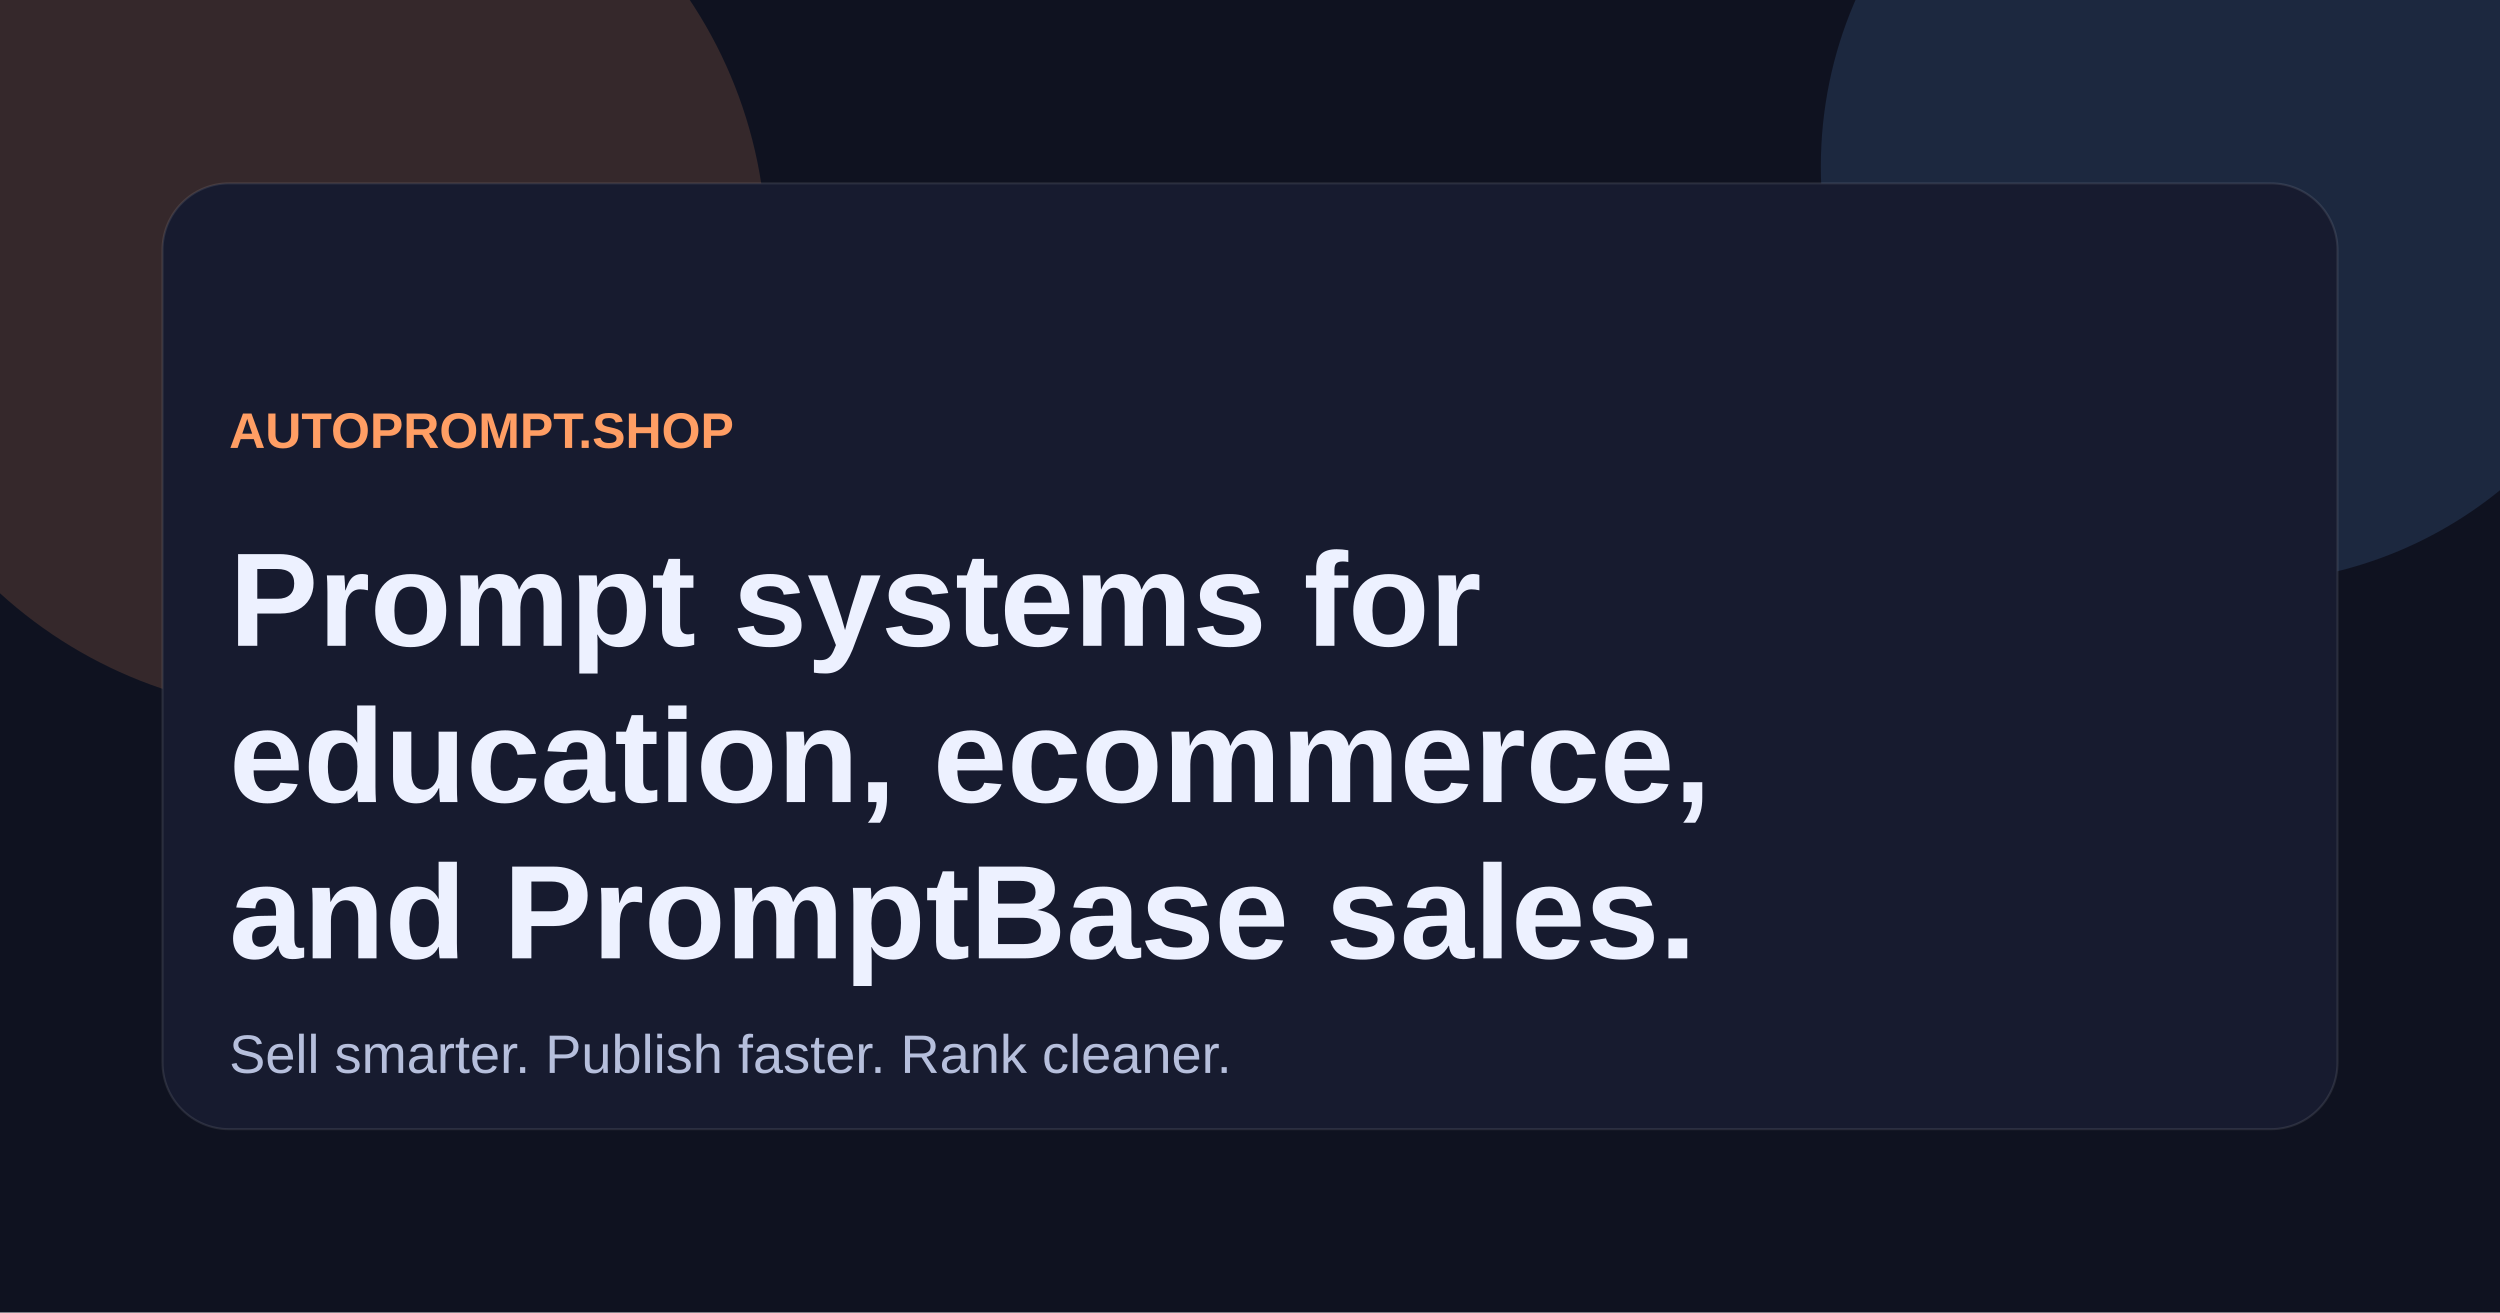
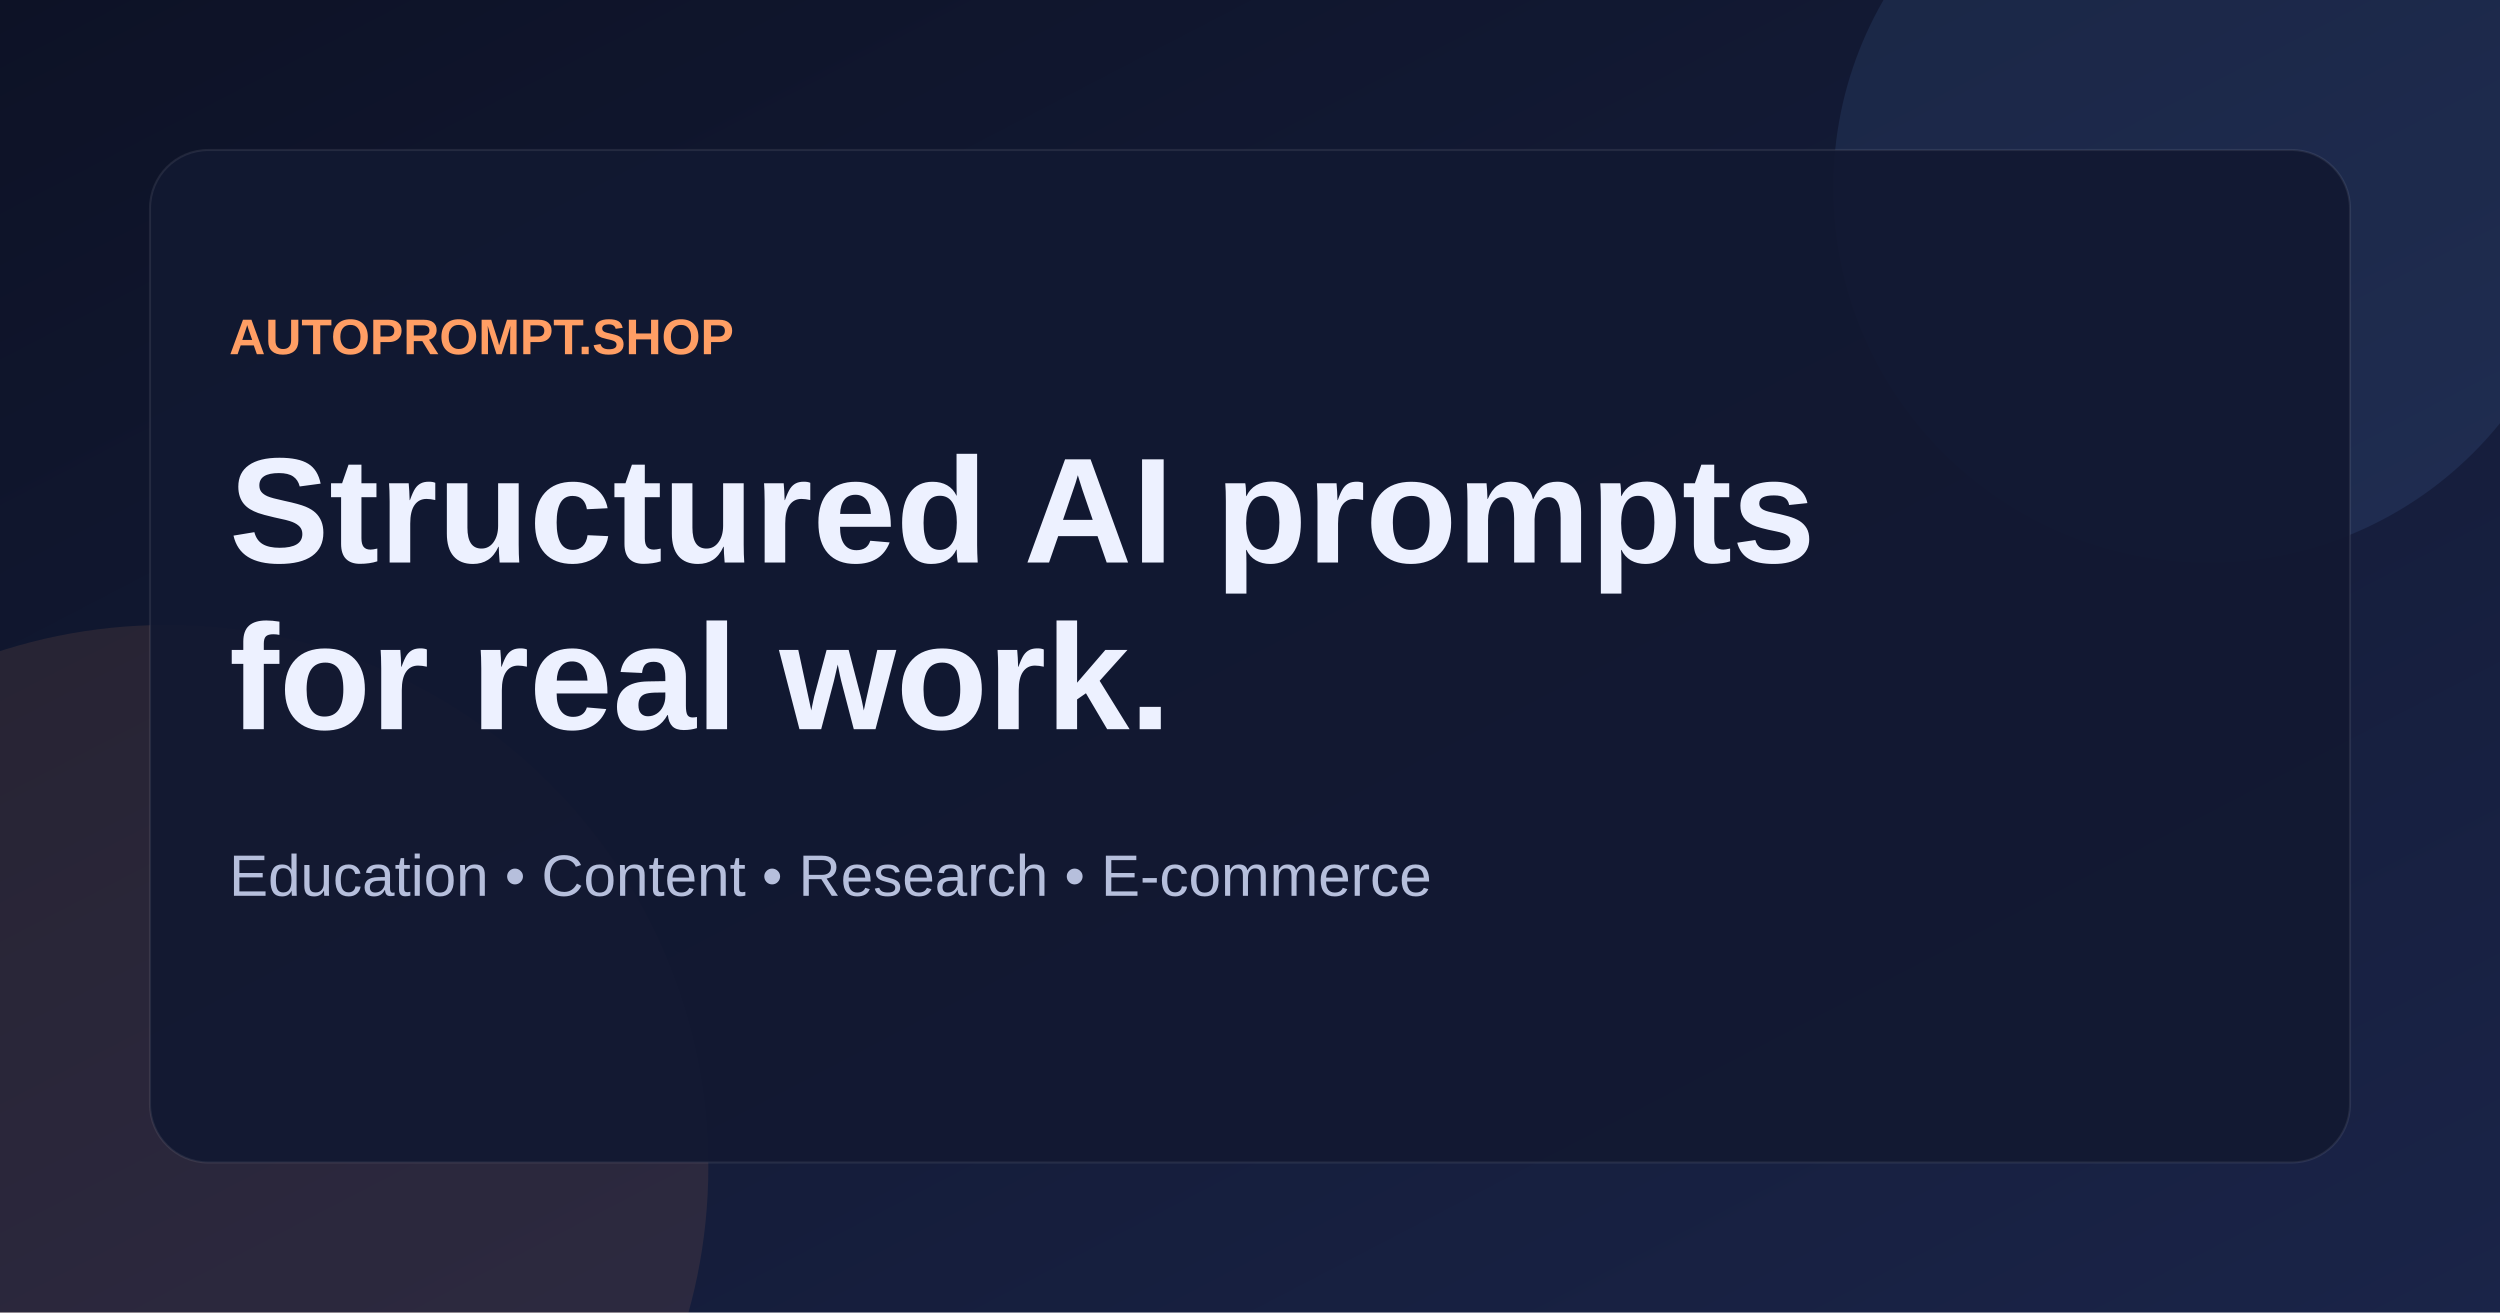
- <svg xmlns="http://www.w3.org/2000/svg" width="1200" height="630" viewBox="0 0 1200 630" fill="none">
-   <rect width="1200" height="630" fill="#0F1220" />
-   <circle cx="148" cy="122" r="220" fill="#FF9E64" fill-opacity="0.16" />
-   <circle cx="1074" cy="80" r="200" fill="#70ABFF" fill-opacity="0.14" />
-   <rect x="78" y="88" width="1044" height="454" rx="32" fill="#171B2F" stroke="rgba(255,255,255,0.10)" />
-   <text x="110" y="215" fill="#FF9E64" font-family="Arial, sans-serif" font-size="24" font-weight="700">AUTOPROMPT.SHOP</text>
-   <text x="110" y="310" fill="#EDF1FF" font-family="Arial, sans-serif" font-size="64" font-weight="800">Prompt systems for</text>
-   <text x="110" y="385" fill="#EDF1FF" font-family="Arial, sans-serif" font-size="64" font-weight="800">education, ecommerce,</text>
-   <text x="110" y="460" fill="#EDF1FF" font-family="Arial, sans-serif" font-size="64" font-weight="800">and PromptBase sales.</text>
-   <text x="110" y="515" fill="#B6BFDC" font-family="Arial, sans-serif" font-size="26">Sell smarter. Publish faster. Rank cleaner.</text>
+ <svg xmlns="http://www.w3.org/2000/svg" width="1200" height="630" viewBox="0 0 1200 630" role="img" aria-labelledby="title desc">
+   <defs>
+     <linearGradient id="bg" x1="0" y1="0" x2="1" y2="1">
+       <stop offset="0%" stop-color="#0d1226" />
+       <stop offset="100%" stop-color="#1a2448" />
+     </linearGradient>
+   </defs>
+   <rect width="1200" height="630" fill="url(#bg)" />
+   <circle cx="1060" cy="90" r="180" fill="#6eabff" opacity="0.10" />
+   <circle cx="80" cy="560" r="260" fill="#ff9e64" opacity="0.10" />
+   <rect x="72" y="72" width="1056" height="486" rx="28" fill="#121831" fill-opacity="0.92" stroke="#ffffff" stroke-opacity="0.08" />
+   <text x="110" y="170" fill="#FF9E64" font-family="Arial, sans-serif" font-size="24" font-weight="700">AUTOPROMPT.SHOP</text>
+   <text x="110" y="270" fill="#EDF1FF" font-family="Arial, sans-serif" font-size="72" font-weight="800">Structured AI prompts</text>
+   <text x="110" y="350" fill="#EDF1FF" font-family="Arial, sans-serif" font-size="72" font-weight="800">for real work.</text>
+   <text x="110" y="430" fill="#B6BFDC" font-family="Arial, sans-serif" font-size="28">Education • Content • Research • E-commerce</text>
</svg>
